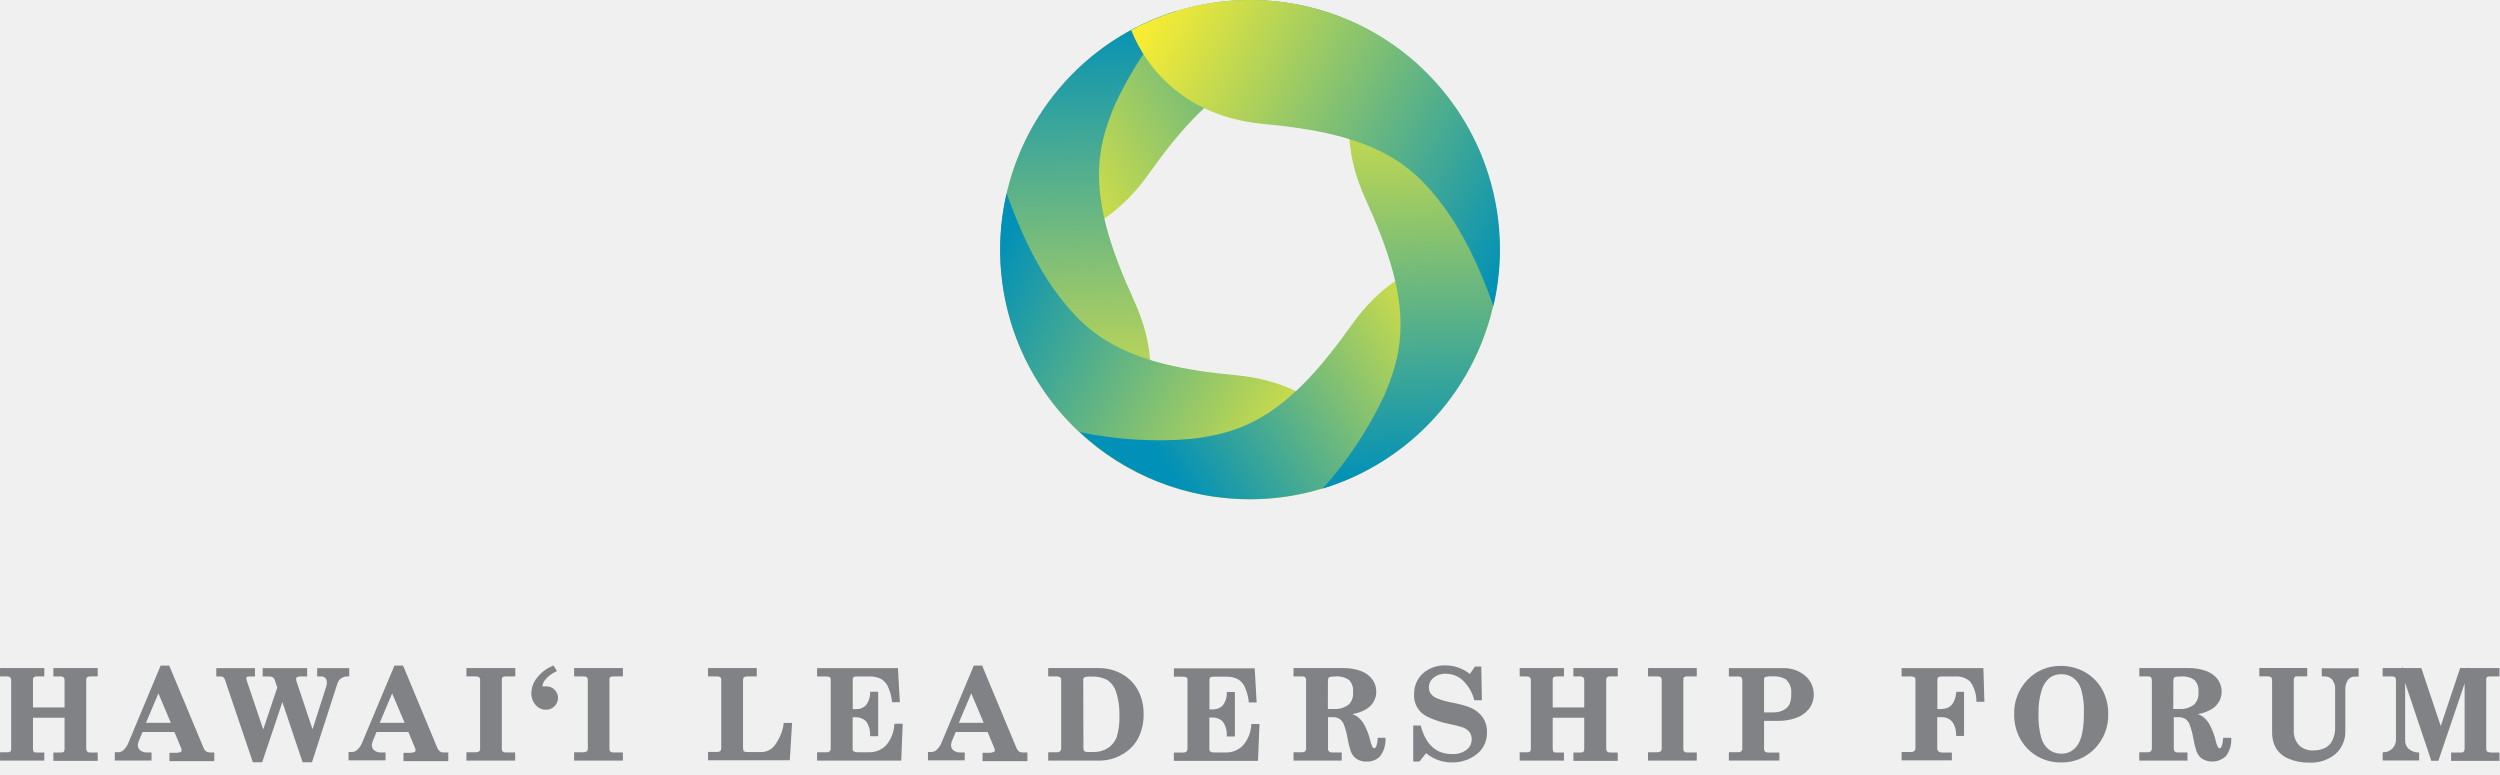
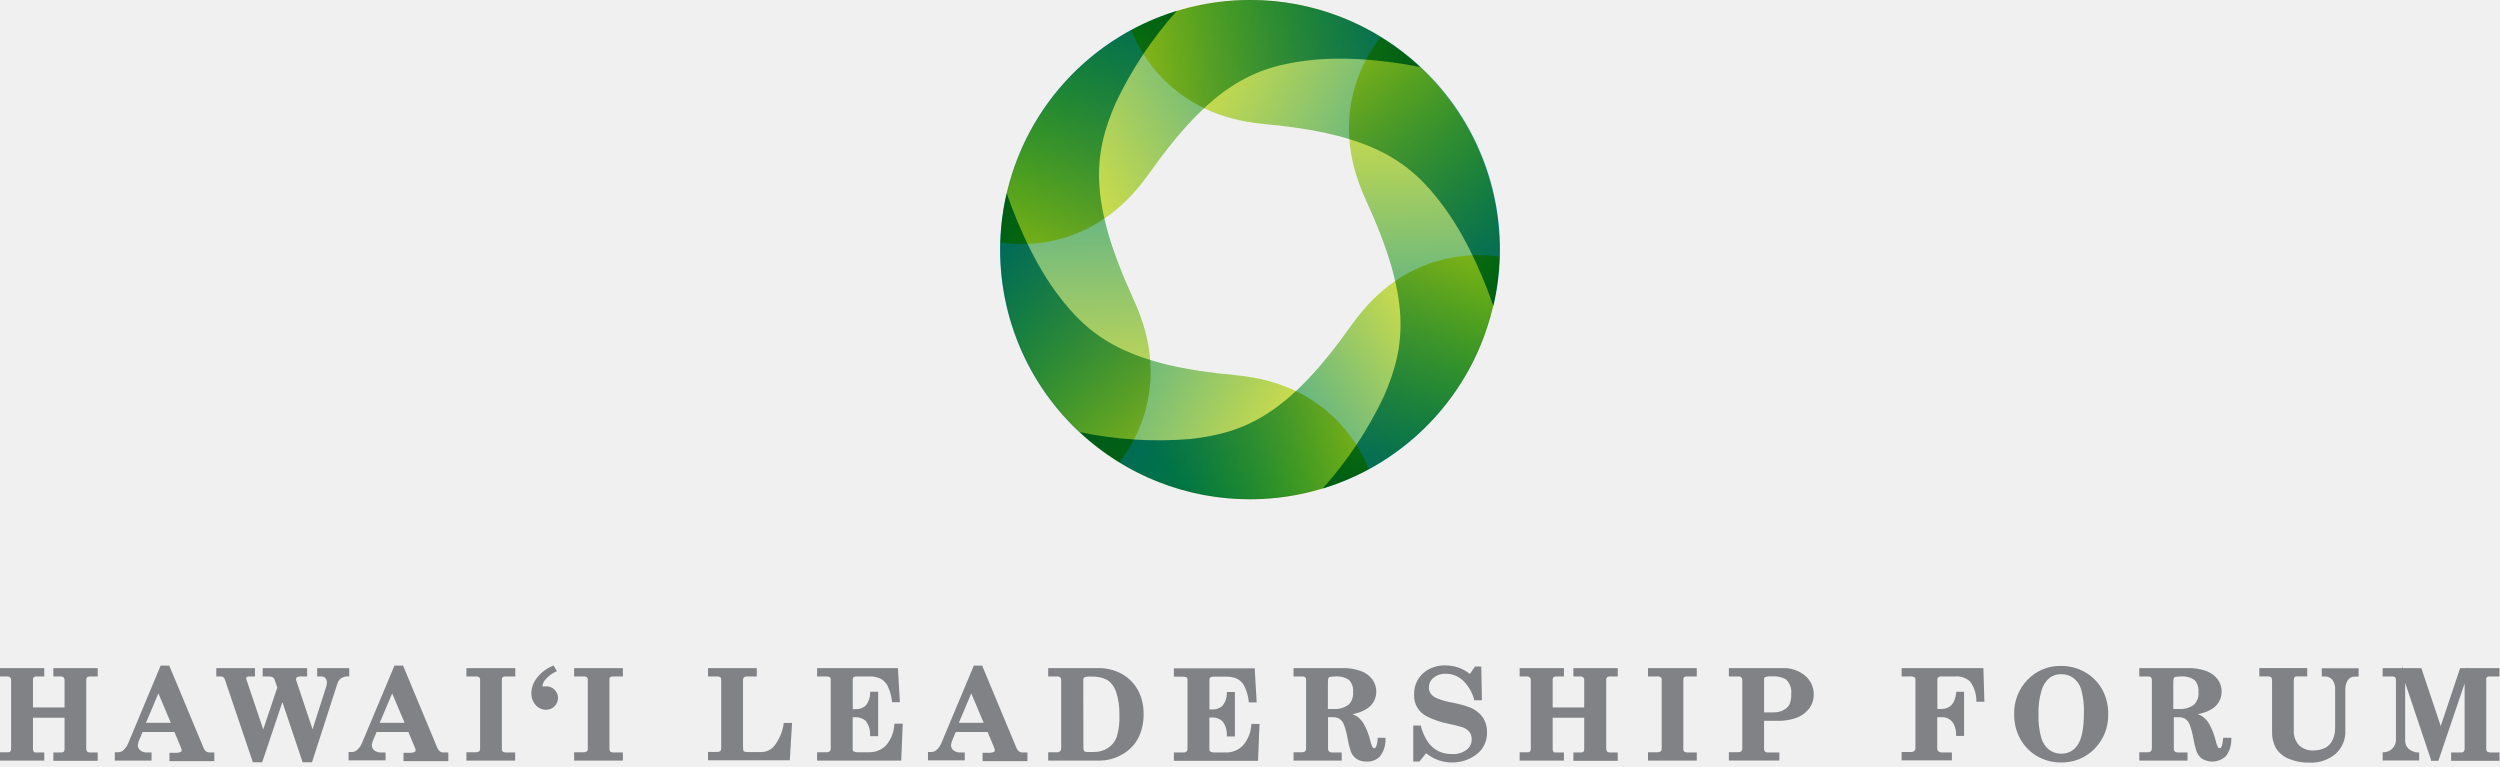
- <svg xmlns="http://www.w3.org/2000/svg" xmlns:xlink="http://www.w3.org/1999/xlink" viewBox="0 0 200 62">
-   <linearGradient id="a">
-     <stop offset="0" stop-color="#f9ed32" />
-     <stop offset="1" stop-color="#0090b8" />
-   </linearGradient>
-   <linearGradient id="b" x1="-5.794%" x2="101.986%" xlink:href="#a" y1="62.744%" y2="28.111%" />
-   <linearGradient id="c" x1="50.987%" x2="49.677%" y1="105.056%" y2=".84%">
-     <stop offset="0" stop-color="#f9ed32" />
-     <stop offset=".02" stop-color="#f3e93c" />
-     <stop offset="1" stop-color="#0090b8" />
-   </linearGradient>
-   <linearGradient id="d" x1="97.571%" x2="-8.685%" xlink:href="#a" y1="82.031%" y2="34.352%" />
-   <linearGradient id="e" x1="103.601%" x2="13.5%" xlink:href="#a" y1="33.636%" y2="68.272%" />
-   <linearGradient id="f" x1="48.87%" x2="50.372%" xlink:href="#a" y1="-1.654%" y2="98.581%" />
-   <linearGradient id="g" x1="-.574%" x2="112.307%" xlink:href="#a" y1="16.837%" y2="67.268%" />
-   <g fill="none">
-     <g fill="#808285">
-       <path d="m4.269 54.114h.527c.104-.011.208.015.294.075.06.08.087.18.075.279v2.129h-2.527v-2.249c-.003-.064.022-.126.07-.169.069-.05.154-.074.239-.065h.597v-.667h-3.542v.667h.527c.1-.01.201.017.284.075.061.08.089.179.08.279v5.418c.01.083-.012.166-.06.234-.052.046-.12.067-.189.06h-.642v.667h3.542v-.647h-.687c-.059.004-.117-.018-.159-.06-.044-.07-.065-.152-.06-.234v-2.488h2.527v2.488c.01.083-.012.166-.06.234-.063.047-.141.068-.219.06h-.617v.667h3.547v-.667h-.607c-.083.007-.166-.02-.229-.075-.062-.077-.09-.175-.08-.274v-5.448c-.008-.079.017-.159.07-.219.035-.035.114-.07.294-.07h.552v-.667h-3.547z" />
-       <path d="m16.478 60.104c-.098-.087-.172-.199-.214-.323l-2.697-6.468-.025-.065h-.692l-2.602 6.234c-.091.215-.23.406-.408.557-.111.093-.253.143-.398.139h-.259v.667h2.94v-.647h-.333c-.203.013-.404-.047-.567-.169-.131-.104-.205-.265-.199-.433.023-.173.076-.341.154-.498l.229-.537h2.547l.527 1.264c.028.065.045.134.05.204-0.0.057-.036.109-.09.129-.147.057-.306.079-.463.065h-.423v.667h3.587v-.692h-.368c-.107-.001-.211-.034-.299-.095zm-2.811-2.279h-1.99l.995-2.353z" />
-       <path d="m27.94 53.448h-2.567v.667h.313c.126-.008.249.039.338.129.092.103.137.24.124.378-0.0.102-.017.202-.05.299l-1.095 3.423-1.313-3.93c-.007-.033-.007-.067 0-.1-.006-.056.021-.11.07-.139.125-.054.262-.075.398-.06h.413v-.667h-3.557v.667h.458c.128-.007.255.02.368.08.068.053.116.126.139.209l.204.597-1.124 3.353-1.328-3.935c-.018-.055-.028-.112-.03-.169-.004-.036.011-.072.04-.095.092-.035.191-.049.289-.04h.368v-.667h-3.095v.667h.338c.079-.004.157.017.224.06.07.059.119.14.139.229l2.224 6.577h.746l1.617-4.811 1.617 4.811h.751l2.02-6.254c.046-.181.151-.342.299-.458.165-.109.36-.165.557-.159h.104z" />
-       <path d="m35.184 60.104c-.1-.086-.176-.198-.219-.323l-2.692-6.468-.03-.065h-.687l-2.607 6.214c-.089.216-.229.407-.408.557-.11.093-.249.142-.393.139h-.264v.667h2.96v-.627h-.338c-.203.013-.404-.047-.567-.169-.128-.106-.2-.266-.194-.433.021-.174.073-.342.154-.498l.224-.537h2.547l.527 1.264c.03.064.047.133.05.204-.001.056-.034.106-.085.129-.147.056-.306.078-.463.065h-.423v.667h3.587v-.692h-.373c-.11.004-.219-.03-.308-.095zm-2.816-2.279h-1.99l.995-2.353z" />
-       <path d="m37.313 54.114h.751c.095-.008.19.016.269.07.055.059.083.139.075.219v5.502c.007.077-.022.152-.08.204-.105.058-.224.082-.343.07h-.672v.667h3.9v-.647h-.692c-.11.009-.221-.019-.313-.08-.047-.053-.068-.124-.06-.194v-5.582c-.006-.062.016-.124.06-.169.07-.047.155-.068.239-.06h.776v-.667h-3.91z" />
-       <path d="m43.716 54.91h-.169-.124-.03c-.002-.01-.002-.02 0-.03.027-.202.118-.39.259-.537.22-.258.493-.465.801-.607l.1-.05-.274-.453-.09.045c-.486.205-.911.533-1.234.95-.276.342-.433.765-.448 1.204-.013.351.108.695.338.96.208.247.514.389.836.388.256.005.502-.096.682-.279.178-.175.279-.414.279-.664 0-.25-.101-.489-.279-.664-.171-.171-.404-.266-.647-.264z" />
-       <path d="m45.93 54.114h.751c.095-.008.19.016.269.07.055.059.083.139.075.219v5.502c.007.077-.022.152-.08.204-.105.058-.224.082-.343.07h-.672v.667h3.9v-.647h-.701c-.11.009-.221-.019-.313-.08-.047-.053-.068-.124-.06-.194v-5.582c-.006-.062.016-.124.06-.169.07-.047.155-.068.239-.06h.776v-.667h-3.9z" />
-       <path d="m62.687 57.96c-.101.622-.356 1.208-.741 1.706-.244.302-.607.483-.995.498h-1.035c-.313 0-.393-.045-.408-.06s-.065-.08-.065-.338v-5.328c-.009-.091.018-.182.075-.254.03-.03.109-.07.299-.07h.726v-.667h-3.9v.667h.677c.107-.012.215.01.308.065.051.055.077.129.07.204v5.473c.006.082-.021.162-.075.224-.067.055-.153.082-.239.075h-.741v.667h6.542l.179-2.985h-.677z" />
-       <path d="m71.542 57.99c-.034.61-.271 1.191-.672 1.652-.364.362-.861.556-1.373.537h-.841c-.133.009-.266-.02-.383-.085 0 0-.06-.04-.06-.159v-2.552h.169c.327-.025.649.086.891.308.233.318.351.706.333 1.1v.104h.647v-3.557h-.642v.1c-0.0.361-.121.711-.343.995-.22.209-.518.317-.821.299h-.229v-2.383c-.006-.065.018-.129.065-.174.078-.047.168-.067.259-.06h.995c.312-.014.622.048.905.179.233.125.425.315.552.547.189.392.312.812.363 1.244v.09h.632l-.154-2.726h-6.468v.667h.677c.118-.011.236.009.343.06.051.043.077.108.07.174v5.527c.005.082-.024.163-.08.224-.073.059-.165.088-.259.08h-.751v.667h6.731l.119-2.95h-.647z" />
-       <path d="m81.507 60.104c-.098-.087-.172-.199-.214-.323l-2.697-6.468v-.065h-.692l-2.602 6.214c-.089.216-.229.407-.408.557-.111.093-.253.143-.398.139h-.259v.667h2.94v-.627h-.333c-.203.013-.404-.047-.567-.169-.131-.104-.205-.265-.199-.433.023-.173.076-.341.154-.498l.229-.537h2.547l.527 1.264c.028.065.045.134.05.204-0.0.057-.036.109-.09.129-.147.057-.306.079-.463.065h-.428v.667h3.587v-.692h-.368c-.114.003-.225-.03-.318-.095zm-2.811-2.279h-1.99l.995-2.353z" />
-       <path d="m89.736 53.905c-.584-.313-1.238-.47-1.9-.458h-3.98v.667h.637c.113-.013.227.013.323.075.058.063.087.148.08.234v5.413c.007.094-.023.187-.085.259-.068.064-.161.095-.254.085h-.701v.667h4.114c.639-.001 1.266-.173 1.816-.498.543-.304.987-.758 1.279-1.308.292-.597.436-1.256.423-1.92.012-.659-.141-1.31-.443-1.896-.302-.555-.756-1.012-1.308-1.318zm-3.075.498c0-.159.06-.199.075-.209.179-.063.369-.085.557-.065.45-.028.898.067 1.299.274.323.224.564.547.687.92.201.609.294 1.249.274 1.891.028.595-.046 1.191-.219 1.761-.136.355-.382.659-.701.866-.334.216-.726.327-1.124.318h-.522c-.087.008-.174-.017-.244-.07-.054-.082-.078-.181-.07-.279z" />
-       <path d="m100.104 57.99c-.034.61-.271 1.191-.672 1.652-.36.369-.858.571-1.373.557h-.866c-.133.009-.266-.021-.383-.085 0 0-.06-.04-.06-.159v-2.552h.169c.327-.025.649.086.891.308.233.318.351.706.333 1.1v.104h.647v-3.557h-.642v.1c.002.361-.119.712-.343.995-.22.21-.518.318-.821.299h-.229v-2.383c-.006-.065.018-.129.065-.174.079-.047.172-.068.264-.06h.995c.313-.013.625.048.91.179.231.126.421.316.547.547.189.392.312.812.363 1.244v.09h.632l-.154-2.726h-6.468v.667h.677c.119-.01.239.01.348.06.047.045.071.109.065.174v5.527c.005.082-.024.163-.08.224-.073.059-.165.088-.259.08h-.751v.667h6.731l.119-2.95h-.647z" />
-       <path d="m110.214 59.109c-.035.498-.139.751-.279.751 0 0-.065 0-.124-.08-.093-.175-.158-.363-.194-.557-.11-.447-.277-.879-.498-1.284-.14-.253-.335-.471-.572-.637-.112-.072-.232-.13-.358-.174.412-.062.806-.207 1.159-.428.471-.295.757-.812.756-1.368.001-.345-.105-.683-.303-.965-.23-.308-.545-.543-.905-.677-.489-.179-1.007-.262-1.527-.244h-3.886v.667h.721c.078-.005.154.02.214.07.053.074.078.164.07.254v5.418c.008.089-.021.177-.08.244-.07.06-.162.088-.254.08h-.672v.667h3.856v-.647h-.761c-.097.004-.191-.03-.264-.095-.051-.047-.077-.115-.07-.184v-2.542h.423c.175-.005.349.042.498.134.148.105.264.25.333.418.146.385.252.783.318 1.189.055.338.138.671.249.995.088.244.249.454.463.602.24.149.519.222.801.209.405.023.8-.133 1.08-.428.294-.391.446-.87.433-1.358v-.114h-.642zm-3.98-4.552c0-.269.055-.343.08-.363.025-.02.114-.075.498-.075.397-.041.796.061 1.124.289.228.254.34.591.308.93.042.361-.072.723-.313.995-.338.276-.768.414-1.204.388h-.498z" />
-       <path d="m117.642 56.612c-.475-.176-.964-.311-1.463-.403-.421-.072-.833-.188-1.229-.348-.198-.077-.37-.208-.498-.378-.098-.147-.147-.321-.139-.498-.002-.297.134-.578.368-.761.28-.228.635-.343.995-.323.484.001.951.178 1.313.498.451.418.775.954.935 1.547v.075h.627l-.05-2.697h-.498l-.418.592c-.545-.44-1.225-.68-1.925-.682-.674-.031-1.334.201-1.841.647-.459.434-.711 1.045-.692 1.677-.043.745.367 1.443 1.04 1.766.555.274 1.144.471 1.751.587.368.07.732.162 1.09.274.216.075.406.208.552.383.12.17.181.374.174.582.004.325-.146.633-.403.831-.337.248-.751.37-1.169.343-1.254 0-2.065-.721-2.488-2.204v-.075h-.617v2.876h.498l.532-.667c.571.477 1.291.739 2.035.741.772.023 1.526-.241 2.114-.741.48-.42.745-1.034.721-1.672.013-.421-.104-.836-.333-1.189-.25-.346-.591-.616-.985-.781z" />
-       <path d="m125.871 54.114h.498c.104-.012.208.015.294.075.06.08.087.18.075.279v2.129h-2.522v-2.249c-.005-.063.019-.126.065-.169.069-.05.154-.073.239-.065h.597v-.667h-3.542v.667h.527c.1-.01.201.017.284.075.063.078.092.179.08.279v5.418c.01.083-.012.166-.06.234-.052.046-.12.067-.189.06h-.642v.667h3.542v-.647h-.682c-.059.004-.117-.018-.159-.06-.046-.069-.067-.151-.06-.234v-2.488h2.522v2.488c.01.083-.012.166-.06.234-.063.047-.141.069-.219.06h-.587v.667h3.547v-.667h-.607c-.085.007-.169-.02-.234-.075-.062-.077-.09-.175-.08-.274v-5.448c-.008-.079.017-.159.07-.219.086-.058.19-.083.294-.07h.557v-.667h-3.547z" />
-       <path d="m131.841 54.114h.751c.095-.008.19.016.269.07.055.059.083.139.075.219v5.502c.007.077-.022.152-.08.204-.105.058-.224.082-.343.07h-.672v.667h3.9v-.647h-.701c-.11.009-.221-.019-.313-.08-.047-.053-.068-.124-.06-.194v-5.582c-.006-.062.016-.124.06-.169.07-.047.155-.068.239-.06h.776v-.667h-3.9z" />
-       <path d="m142.622 53.448h-4.313v.667h.796c.074-.002.145.025.199.075.054.058.082.135.08.214v5.473c.007.083-.022.164-.08.224-.07.056-.159.083-.249.075h-.746v.667h4.04v-.642h-.93c-.078.004-.155-.023-.214-.075-.057-.06-.086-.141-.08-.224v-2.234h1.224c.44-.003.877-.077 1.294-.219.415-.134.783-.384 1.06-.721.263-.334.403-.749.398-1.174.007-.575-.245-1.123-.687-1.493-.5-.42-1.139-.638-1.791-.612zm.532 2.915c-.11.189-.272.341-.468.438-.24.128-.509.193-.781.189h-.781v-2.632c0-.124.045-.164.08-.184.177-.063.366-.085.552-.065.385-.033.771.048 1.109.234.319.292.48.719.433 1.149.019.297-.03.595-.144.871z" />
-       <path d="m152.129 53.448v.667h.607c.144-.017.29.005.423.065.058.049.086.124.075.199v5.473c.002.084-.03.165-.09.224-.076.061-.172.091-.269.085h-.746v.667h4.02v-.627h-.786c-.114.003-.224-.038-.308-.114-.056-.06-.083-.142-.075-.224v-2.488h.383c.411-.008.788.228.96.602.113.25.169.522.164.796v.104h.637v-3.532h-.627v.095c-.109.866-.498 1.284-1.229 1.284h-.279v-2.343c-.007-.072.018-.143.07-.194.079-.054.174-.078.269-.07h1.065c.445-.038.886.109 1.219.408.319.444.493.976.498 1.522v.095h.642l-.08-2.692z" />
-       <path d="m166.801 53.771c-.587-.332-1.251-.503-1.925-.498-1.001-.022-1.966.375-2.662 1.095-.722.74-1.112 1.743-1.08 2.776-.011.695.161 1.382.498 1.99.318.565.78 1.035 1.338 1.363.583.337 1.247.509 1.92.498 1.015.022 1.993-.382 2.697-1.114.716-.739 1.102-1.737 1.07-2.766.011-.695-.161-1.382-.498-1.99-.325-.564-.793-1.031-1.358-1.353zm-.592 5.821c-.28.448-.775.715-1.303.701-.346.005-.684-.102-.965-.303-.303-.238-.524-.565-.632-.935-.176-.626-.253-1.276-.229-1.925-.022-.645.062-1.288.249-1.905.107-.388.329-.735.637-.995.273-.198.603-.301.94-.294.344-.006.681.098.96.299.3.23.519.548.627.91.171.62.244 1.263.219 1.905 0 1.219-.169 2.07-.502 2.542z" />
-       <path d="m177.846 59.109c-.04.498-.139.751-.279.751 0 0-.065 0-.124-.08-.094-.174-.16-.362-.194-.557-.11-.447-.277-.879-.498-1.284-.14-.253-.335-.471-.572-.637-.112-.072-.232-.13-.358-.174.412-.062.806-.207 1.159-.428.47-.296.754-.813.751-1.368.003-.345-.102-.682-.299-.965-.23-.308-.545-.543-.905-.677-.49-.179-1.011-.262-1.532-.244h-3.851v.667h.721c.078-.005.154.02.214.07.053.074.078.164.07.254v5.418c.008.089-.021.177-.08.244-.07.06-.162.088-.254.08h-.672v.667h3.856v-.647h-.761c-.098.003-.194-.031-.269-.095-.048-.049-.072-.116-.065-.184v-2.542h.423c.175-.005.349.042.498.134.148.105.264.25.333.418.144.385.25.783.318 1.189.055.338.138.671.249.995.087.244.249.455.463.602.608.345 1.369.256 1.881-.219.294-.391.446-.87.433-1.358v-.114h-.642zm-3.98-4.552c0-.269.055-.343.08-.363.025-.02.114-.075.498-.075.397-.041.796.061 1.124.289.228.254.34.591.308.93.042.361-.072.723-.313.995-.338.276-.768.414-1.204.388h-.498z" />
-       <path d="m185.746 54.114h.214c.233-.011.459.082.617.254.173.231.256.518.234.806v3.035c.009.343-.062.684-.209.995-.112.249-.298.457-.532.597-.308.157-.649.238-.995.234-.426.026-.844-.125-1.154-.418-.297-.332-.448-.769-.418-1.214v-3.98c-.009-.088.014-.176.065-.249.039-.047.099-.071.159-.065h.851v-.667h-3.831v.667h.637c.194 0 .274.04.308.075s.075.1.075.308v4.035c-.02.461.087.919.308 1.323.241.38.594.676 1.01.846.524.22 1.089.326 1.657.313.769.041 1.525-.212 2.114-.706.516-.474.798-1.151.771-1.851v-3.308c-.008-.262.063-.52.204-.741.127-.183.34-.287.562-.274h.299v-.667h-2.955z" />
-       <path d="m198.955 54.169c.076-.046.165-.066.254-.055h.751v-.667h-2.577v-.095l-.03.095h-.542l-1.552 4.637-1.552-4.637h-1.493l-.05-.159v.159h-1.552v.667h.677c.219 0 .294.04.318.065.025.025.07.09.07.318v4.642c.012.266-.083.527-.265.722s-.434.31-.7.318h-.1v.657h2.92v-.637h-.1c-.284-.013-.554-.124-.766-.313-.172-.178-.263-.419-.254-.667v-4.592l2.07 6.169v.07h.587l2.1-6.189v5.229c.005.081-.022.162-.075.224-.056.053-.132.079-.209.07h-.796v.667h3.871v-.667h-.677c-.116.007-.232-.025-.328-.09-.044-.058-.063-.131-.055-.204v-5.473c-.018-.092.002-.187.055-.264z" />
-     </g>
-     <g transform="translate(80 -.000067)">
-       <path d="m20 .06c-10.991 0-19.9 8.91-19.9 19.9 0 10.991 8.91 19.9 19.9 19.9 10.991 0 19.9-8.91 19.9-19.9-.019-10.983-8.918-19.881-19.9-19.9zm8.149 25.871c-1.315 1.932-2.823 3.724-4.502 5.348-1.493-.712-3.103-1.146-4.751-1.284-2.33-.17-4.636-.582-6.881-1.229-.132-1.647-.562-3.257-1.269-4.751-1.015-2.103-1.81-4.306-2.373-6.572 1.362-.941 2.542-2.121 3.483-3.483 1.307-1.929 2.807-3.719 4.478-5.343 1.492.727 3.103 1.179 4.756 1.333 2.325.166 4.628.569 6.871 1.204.128 1.653.56 3.269 1.274 4.766 1.013 2.105 1.81 4.307 2.378 6.572-1.36.933-2.54 2.105-3.483 3.458z" fill="#fff" />
-       <path d="m20 0c-10.801.014-19.638 8.606-19.955 19.403 1.562.249 7.463.721 11.811-5.428 5.04-7.139 8.458-8.652 12.905-9.154 3.587-.413 7.463.264 8.856.542-3.693-3.452-8.561-5.37-13.617-5.363z" fill="url(#b)" />
-       <path d="m10.726 24.035c-3.662-7.96-3.264-11.642-1.493-15.756 1.272-2.695 2.928-5.192 4.915-7.413-7.511 2.294-12.978 8.779-13.97 16.569-.992 7.79 2.677 15.438 9.373 19.541.995-1.229 4.328-6.129 1.174-12.94z" fill="url(#c)" />
-       <path d="m20 39.94c3.319.005 6.586-.823 9.502-2.408-.567-1.493-3.119-6.831-10.607-7.517-8.706-.791-11.716-2.985-14.383-6.597-2.159-2.915-3.517-6.642-3.98-7.96-1.387 5.936.017 12.18 3.811 16.951 3.794 4.771 9.561 7.545 15.657 7.532z" fill="url(#d)" />
-       <path d="m20 39.94c10.803-.011 19.643-8.604 19.96-19.403-1.562-.254-7.463-.721-11.811 5.423-5.04 7.144-8.458 8.652-12.905 9.159-2.963.245-5.946.061-8.856-.547 3.691 3.453 8.558 5.372 13.612 5.368z" fill="url(#e)" />
-       <path d="m29.234 15.92c3.667 7.96 3.269 11.642 1.493 15.756-1.273 2.695-2.929 5.191-4.915 7.413 7.513-2.286 12.988-8.764 13.988-16.554 1-7.789-2.66-15.441-9.351-19.551-.995 1.209-4.368 6.095-1.214 12.935z" fill="url(#f)" />
-       <path d="m20 0c-3.318-.005-6.583.823-9.498 2.408.562 1.493 3.114 6.831 10.607 7.517 8.701.791 11.716 2.985 14.383 6.602 2.154 2.91 3.517 6.632 3.98 7.96 1.389-5.937-.015-12.184-3.81-16.956-3.795-4.773-9.565-7.547-15.663-7.531z" fill="url(#g)" />
+ <svg xmlns="http://www.w3.org/2000/svg" viewBox="0 0 300 92" version="1.1">
+   <defs>
+     <linearGradient x1="-5.794%" y1="62.744%" x2="101.986%" y2="28.111%" id="linearGradient-1">
+       <stop stop-color="#F9ED32" offset="0%" />
+       <stop stop-color="#0090B8" offset="100%" />
+     </linearGradient>
+     <linearGradient x1="50.987%" y1="105.056%" x2="49.677%" y2="0.84%" id="linearGradient-2">
+       <stop stop-color="#F9ED32" offset="0%" />
+       <stop stop-color="#F3E93C" offset="2%" />
+       <stop stop-color="#0090B8" offset="100%" />
+     </linearGradient>
+     <linearGradient x1="97.571%" y1="82.031%" x2="-8.685%" y2="34.352%" id="linearGradient-3">
+       <stop stop-color="#F9ED32" offset="0%" />
+       <stop stop-color="#0090B8" offset="100%" />
+     </linearGradient>
+     <linearGradient x1="103.601%" y1="33.636%" x2="13.5%" y2="68.272%" id="linearGradient-4">
+       <stop stop-color="#F9ED32" offset="0%" />
+       <stop stop-color="#0090B8" offset="100%" />
+     </linearGradient>
+     <linearGradient x1="48.87%" y1="-1.654%" x2="50.372%" y2="98.581%" id="linearGradient-5">
+       <stop stop-color="#F9ED32" offset="0%" />
+       <stop stop-color="#0090B8" offset="100%" />
+     </linearGradient>
+     <linearGradient x1="-0.574%" y1="16.837%" x2="112.307%" y2="67.268%" id="linearGradient-6">
+       <stop stop-color="#F9ED32" offset="0%" />
+       <stop stop-color="#0090B8" offset="100%" />
+     </linearGradient>
+   </defs>
+   <g id="Page-1" stroke="none" stroke-width="1" fill="none" fill-rule="evenodd">
+     <g id="Desktop-HD-Copy" transform="translate(-570, -30)" fill-rule="nonzero">
+       <g id="HLF-logo" transform="translate(570, 30)">
+         <path d="M6.403,81.172 L7.194,81.172 C7.349,81.155 7.506,81.194 7.634,81.284 C7.725,81.403 7.765,81.553 7.746,81.701 L7.746,84.896 L3.955,84.896 L3.955,81.522 C3.95,81.426 3.989,81.333 4.06,81.269 C4.163,81.193 4.291,81.158 4.418,81.172 L5.313,81.172 L5.313,80.172 L0,80.172 L0,81.172 L0.791,81.172 C0.942,81.157 1.093,81.197 1.216,81.284 C1.307,81.403 1.35,81.552 1.336,81.701 L1.336,89.828 C1.35,89.952 1.318,90.077 1.246,90.179 C1.169,90.248 1.066,90.28 0.963,90.269 L0,90.269 L0,91.269 L5.313,91.269 L5.313,90.299 L4.284,90.299 C4.195,90.304 4.108,90.271 4.045,90.209 C3.978,90.105 3.947,89.982 3.955,89.858 L3.955,86.127 L7.746,86.127 L7.746,89.858 C7.761,89.982 7.729,90.107 7.657,90.209 C7.562,90.279 7.445,90.311 7.328,90.299 L6.403,90.299 L6.403,91.299 L11.724,91.299 L11.724,90.299 L10.813,90.299 C10.689,90.309 10.565,90.269 10.47,90.187 C10.378,90.071 10.335,89.923 10.351,89.776 L10.351,81.604 C10.339,81.485 10.376,81.366 10.455,81.276 C10.507,81.224 10.627,81.172 10.896,81.172 L11.724,81.172 L11.724,80.172 L6.403,80.172 L6.403,81.172 Z" id="Path" fill="#808285" />
+         <path d="M24.716,90.157 C24.569,90.026 24.459,89.858 24.396,89.672 L20.351,79.97 L20.313,79.873 L19.276,79.873 L15.373,89.224 C15.237,89.546 15.028,89.833 14.761,90.06 C14.594,90.2 14.382,90.274 14.164,90.269 L13.776,90.269 L13.776,91.269 L18.187,91.269 L18.187,90.299 L17.687,90.299 C17.382,90.318 17.08,90.228 16.836,90.045 C16.639,89.888 16.528,89.647 16.537,89.396 C16.572,89.136 16.651,88.883 16.769,88.649 L17.112,87.843 L20.933,87.843 L21.724,89.739 C21.766,89.836 21.791,89.939 21.799,90.045 C21.798,90.131 21.745,90.208 21.664,90.239 C21.443,90.324 21.206,90.357 20.97,90.336 L20.336,90.336 L20.336,91.336 L25.716,91.336 L25.716,90.299 L25.164,90.299 C25.004,90.297 24.848,90.248 24.716,90.157 L24.716,90.157 Z M20.5,86.739 L17.515,86.739 L19.007,83.209 L20.5,86.739 Z" id="Shape" fill="#808285" />
+         <path d="M41.91,80.172 L38.06,80.172 L38.06,81.172 L38.53,81.172 C38.719,81.16 38.904,81.231 39.037,81.366 C39.176,81.521 39.243,81.726 39.224,81.933 C39.223,82.085 39.198,82.236 39.149,82.381 L37.507,87.515 L35.537,81.619 C35.527,81.57 35.527,81.519 35.537,81.47 C35.528,81.386 35.569,81.304 35.642,81.261 C35.83,81.18 36.035,81.149 36.239,81.172 L36.858,81.172 L36.858,80.172 L31.522,80.172 L31.522,81.172 L32.209,81.172 C32.4,81.161 32.591,81.202 32.761,81.291 C32.862,81.371 32.936,81.48 32.97,81.604 L33.276,82.5 L31.59,87.53 L29.597,81.627 C29.57,81.545 29.554,81.459 29.552,81.373 C29.546,81.319 29.569,81.265 29.612,81.231 C29.75,81.179 29.898,81.158 30.045,81.172 L30.597,81.172 L30.597,80.172 L25.955,80.172 L25.955,81.172 L26.463,81.172 C26.581,81.166 26.698,81.197 26.799,81.261 C26.903,81.35 26.976,81.471 27.007,81.604 L30.343,91.47 L31.463,91.47 L33.888,84.254 L36.313,91.47 L37.44,91.47 L40.47,82.09 C40.54,81.818 40.697,81.576 40.918,81.403 C41.165,81.239 41.457,81.156 41.754,81.164 L41.91,81.164 L41.91,80.172 Z" id="Path" fill="#808285" />
+         <path d="M52.776,90.157 C52.626,90.027 52.512,89.86 52.448,89.672 L48.41,79.97 L48.366,79.873 L47.336,79.873 L43.425,89.194 C43.292,89.518 43.082,89.805 42.813,90.03 C42.649,90.169 42.439,90.243 42.224,90.239 L41.828,90.239 L41.828,91.239 L46.269,91.239 L46.269,90.299 L45.761,90.299 C45.456,90.318 45.155,90.228 44.91,90.045 C44.718,89.885 44.61,89.645 44.619,89.396 C44.651,89.135 44.729,88.882 44.851,88.649 L45.187,87.843 L49.007,87.843 L49.799,89.739 C49.844,89.835 49.869,89.939 49.873,90.045 C49.872,90.129 49.823,90.204 49.746,90.239 C49.525,90.323 49.288,90.356 49.052,90.336 L48.418,90.336 L48.418,91.336 L53.799,91.336 L53.799,90.299 L53.239,90.299 C53.073,90.304 52.91,90.254 52.776,90.157 Z M48.552,86.739 L45.567,86.739 L47.06,83.209 L48.552,86.739 Z" id="Shape" fill="#808285" />
+         <path d="M55.97,81.172 L57.097,81.172 C57.239,81.159 57.382,81.196 57.5,81.276 C57.583,81.364 57.624,81.484 57.612,81.604 L57.612,89.858 C57.623,89.973 57.578,90.087 57.493,90.164 C57.336,90.251 57.156,90.287 56.978,90.269 L55.97,90.269 L55.97,91.269 L61.821,91.269 L61.821,90.299 L60.784,90.299 C60.618,90.312 60.452,90.27 60.313,90.179 C60.244,90.099 60.211,89.993 60.224,89.888 L60.224,81.515 C60.215,81.421 60.248,81.329 60.313,81.261 C60.419,81.191 60.545,81.159 60.672,81.172 L61.836,81.172 L61.836,80.172 L55.97,80.172 L55.97,81.172 Z" id="Path" fill="#808285" />
+         <path d="M65.575,82.366 L65.321,82.366 L65.134,82.366 L65.09,82.366 C65.087,82.351 65.087,82.336 65.09,82.321 C65.13,82.018 65.266,81.736 65.478,81.515 C65.808,81.128 66.218,80.818 66.679,80.604 L66.828,80.53 L66.418,79.851 L66.284,79.918 C65.554,80.226 64.917,80.717 64.433,81.343 C64.019,81.856 63.783,82.49 63.761,83.149 C63.742,83.676 63.923,84.191 64.269,84.59 C64.58,84.959 65.039,85.173 65.522,85.172 C65.906,85.179 66.276,85.028 66.545,84.754 C66.812,84.491 66.963,84.132 66.963,83.757 C66.963,83.383 66.812,83.024 66.545,82.761 C66.288,82.504 65.938,82.362 65.575,82.366 L65.575,82.366 Z" id="Path" fill="#808285" />
+         <path d="M68.896,81.172 L70.022,81.172 C70.165,81.159 70.307,81.196 70.425,81.276 C70.508,81.364 70.549,81.484 70.537,81.604 L70.537,89.858 C70.548,89.973 70.504,90.087 70.418,90.164 C70.261,90.251 70.081,90.287 69.903,90.269 L68.896,90.269 L68.896,91.269 L74.746,91.269 L74.746,90.299 L73.694,90.299 C73.528,90.312 73.363,90.27 73.224,90.179 C73.154,90.099 73.121,89.993 73.134,89.888 L73.134,81.515 C73.126,81.421 73.158,81.329 73.224,81.261 C73.329,81.191 73.456,81.159 73.582,81.172 L74.746,81.172 L74.746,80.172 L68.896,80.172 L68.896,81.172 Z" id="Path" fill="#808285" />
+         <path d="M94.03,86.94 C93.878,87.873 93.496,88.753 92.918,89.5 C92.552,89.953 92.007,90.225 91.425,90.246 L89.873,90.246 C89.403,90.246 89.284,90.179 89.261,90.157 C89.239,90.134 89.164,90.037 89.164,89.649 L89.164,81.657 C89.151,81.52 89.191,81.384 89.276,81.276 C89.321,81.231 89.44,81.172 89.724,81.172 L90.813,81.172 L90.813,80.172 L84.963,80.172 L84.963,81.172 L85.978,81.172 C86.138,81.153 86.301,81.187 86.44,81.269 C86.517,81.351 86.555,81.462 86.545,81.575 L86.545,89.784 C86.554,89.906 86.514,90.027 86.433,90.119 C86.332,90.202 86.204,90.242 86.075,90.231 L84.963,90.231 L84.963,91.231 L94.776,91.231 L95.045,86.754 L94.03,86.754 L94.03,86.94 Z" id="Path" fill="#808285" />
+         <path d="M107.313,86.985 C107.262,87.9 106.908,88.772 106.306,89.463 C105.761,90.005 105.015,90.297 104.246,90.269 L102.985,90.269 C102.785,90.283 102.586,90.239 102.41,90.142 C102.41,90.142 102.321,90.082 102.321,89.903 L102.321,86.075 L102.575,86.075 C103.065,86.036 103.549,86.204 103.91,86.537 C104.26,87.014 104.436,87.596 104.41,88.187 L104.41,88.343 L105.381,88.343 L105.381,83.007 L104.418,83.007 L104.418,83.157 C104.418,83.698 104.236,84.223 103.903,84.649 C103.572,84.963 103.126,85.125 102.672,85.097 L102.328,85.097 L102.328,81.522 C102.319,81.425 102.355,81.329 102.425,81.261 C102.542,81.191 102.678,81.16 102.813,81.172 L104.306,81.172 C104.774,81.151 105.239,81.243 105.664,81.44 C106.014,81.627 106.302,81.913 106.493,82.261 C106.777,82.848 106.961,83.479 107.037,84.127 L107.037,84.261 L107.985,84.261 L107.754,80.172 L98.052,80.172 L98.052,81.172 L99.067,81.172 C99.244,81.155 99.422,81.186 99.582,81.261 C99.658,81.325 99.698,81.423 99.687,81.522 L99.687,89.813 C99.694,89.937 99.651,90.058 99.567,90.149 C99.458,90.238 99.319,90.281 99.179,90.269 L98.052,90.269 L98.052,91.269 L108.149,91.269 L108.328,86.843 L107.358,86.843 L107.313,86.985 Z" id="Path" fill="#808285" />
+         <path d="M122.261,90.157 C122.114,90.026 122.003,89.858 121.94,89.672 L117.896,79.97 L117.896,79.873 L116.858,79.873 L112.955,89.194 C112.822,89.518 112.612,89.805 112.343,90.03 C112.176,90.17 111.964,90.244 111.746,90.239 L111.358,90.239 L111.358,91.239 L115.769,91.239 L115.769,90.299 L115.269,90.299 C114.964,90.318 114.662,90.228 114.418,90.045 C114.221,89.888 114.11,89.647 114.119,89.396 C114.154,89.136 114.233,88.883 114.351,88.649 L114.694,87.843 L118.515,87.843 L119.306,89.739 C119.348,89.836 119.373,89.939 119.381,90.045 C119.38,90.131 119.327,90.208 119.246,90.239 C119.025,90.324 118.788,90.357 118.552,90.336 L117.91,90.336 L117.91,91.336 L123.291,91.336 L123.291,90.299 L122.739,90.299 C122.569,90.303 122.401,90.254 122.261,90.157 L122.261,90.157 Z M118.045,86.739 L115.06,86.739 L116.552,83.209 L118.045,86.739 Z" id="Shape" fill="#808285" />
+         <path d="M134.604,80.858 C133.729,80.389 132.747,80.152 131.754,80.172 L125.784,80.172 L125.784,81.172 L126.739,81.172 C126.909,81.152 127.08,81.192 127.224,81.284 C127.311,81.379 127.354,81.506 127.343,81.634 L127.343,89.754 C127.354,89.895 127.308,90.034 127.216,90.142 C127.114,90.238 126.975,90.284 126.836,90.269 L125.784,90.269 L125.784,91.269 L131.955,91.269 C132.913,91.267 133.854,91.01 134.679,90.522 C135.494,90.066 136.16,89.385 136.597,88.56 C137.034,87.664 137.252,86.676 137.231,85.679 C137.249,84.691 137.02,83.714 136.567,82.836 C136.114,82.004 135.433,81.318 134.604,80.858 L134.604,80.858 Z M129.993,81.604 C129.993,81.366 130.082,81.306 130.104,81.291 C130.372,81.196 130.658,81.163 130.94,81.194 C131.615,81.152 132.288,81.294 132.888,81.604 C133.372,81.941 133.733,82.425 133.918,82.985 C134.22,83.899 134.359,84.859 134.328,85.821 C134.37,86.714 134.259,87.607 134,88.463 C133.795,88.996 133.427,89.45 132.948,89.761 C132.446,90.086 131.859,90.252 131.261,90.239 L130.478,90.239 C130.347,90.251 130.216,90.214 130.112,90.134 C130.031,90.011 129.994,89.864 130.007,89.716 L129.993,81.604 Z" id="Shape" fill="#808285" />
+         <path d="M150.157,86.985 C150.105,87.9 149.751,88.772 149.149,89.463 C148.61,90.017 147.863,90.32 147.09,90.299 L145.791,90.299 C145.591,90.311 145.392,90.267 145.216,90.172 C145.216,90.172 145.127,90.112 145.127,89.933 L145.127,86.104 L145.381,86.104 C145.871,86.066 146.355,86.234 146.716,86.567 C147.066,87.044 147.242,87.626 147.216,88.216 L147.216,88.373 L148.187,88.373 L148.187,83.037 L147.224,83.037 L147.224,83.187 C147.227,83.728 147.045,84.255 146.709,84.679 C146.379,84.994 145.933,85.157 145.478,85.127 L145.134,85.127 L145.134,81.552 C145.125,81.455 145.161,81.359 145.231,81.291 C145.35,81.22 145.489,81.189 145.627,81.201 L147.119,81.201 C147.589,81.182 148.057,81.274 148.485,81.47 C148.832,81.66 149.116,81.945 149.306,82.291 C149.59,82.878 149.774,83.509 149.851,84.157 L149.851,84.291 L150.799,84.291 L150.567,80.201 L140.866,80.201 L140.866,81.201 L141.881,81.201 C142.06,81.186 142.239,81.217 142.403,81.291 C142.473,81.359 142.509,81.455 142.5,81.552 L142.5,89.843 C142.507,89.967 142.464,90.088 142.381,90.179 C142.272,90.268 142.133,90.311 141.993,90.299 L140.866,90.299 L140.866,91.299 L150.963,91.299 L151.142,86.873 L150.172,86.873 L150.157,86.985 Z" id="Path" fill="#808285" />
+         <path d="M165.321,88.664 C165.269,89.41 165.112,89.791 164.903,89.791 C164.903,89.791 164.806,89.791 164.716,89.672 C164.577,89.41 164.479,89.128 164.425,88.836 C164.261,88.165 164.01,87.517 163.679,86.91 C163.47,86.531 163.176,86.204 162.821,85.955 C162.653,85.848 162.472,85.76 162.284,85.694 C162.901,85.601 163.493,85.383 164.022,85.052 C164.729,84.61 165.158,83.834 165.157,83 C165.158,82.482 164.999,81.976 164.701,81.552 C164.356,81.09 163.885,80.737 163.343,80.537 C162.61,80.269 161.832,80.145 161.052,80.172 L155.224,80.172 L155.224,81.172 L156.306,81.172 C156.422,81.165 156.537,81.202 156.627,81.276 C156.706,81.386 156.743,81.521 156.731,81.657 L156.731,89.784 C156.743,89.917 156.7,90.049 156.612,90.149 C156.506,90.239 156.369,90.282 156.231,90.269 L155.224,90.269 L155.224,91.269 L161.007,91.269 L161.007,90.299 L159.866,90.299 C159.72,90.304 159.579,90.254 159.47,90.157 C159.394,90.086 159.355,89.984 159.366,89.881 L159.366,86.067 L160,86.067 C160.263,86.059 160.523,86.129 160.746,86.269 C160.969,86.426 161.142,86.643 161.246,86.896 C161.465,87.473 161.625,88.07 161.724,88.679 C161.806,89.186 161.931,89.686 162.097,90.172 C162.229,90.538 162.471,90.853 162.791,91.075 C163.151,91.298 163.57,91.407 163.993,91.388 C164.601,91.423 165.193,91.188 165.612,90.746 C166.052,90.16 166.281,89.442 166.261,88.709 L166.261,88.537 L165.299,88.537 L165.321,88.664 Z M159.351,81.836 C159.351,81.433 159.433,81.321 159.47,81.291 C159.507,81.261 159.642,81.179 160.216,81.179 C160.812,81.117 161.411,81.271 161.903,81.612 C162.245,81.992 162.413,82.498 162.366,83.007 C162.429,83.549 162.258,84.092 161.896,84.5 C161.388,84.914 160.743,85.121 160.09,85.082 L159.343,85.082 L159.351,81.836 Z" id="Shape" fill="#808285" />
+         <path d="M176.463,84.918 C175.75,84.654 175.016,84.451 174.269,84.313 C173.637,84.206 173.019,84.031 172.425,83.791 C172.128,83.676 171.87,83.479 171.679,83.224 C171.532,83.003 171.459,82.742 171.47,82.478 C171.468,82.032 171.672,81.611 172.022,81.336 C172.442,80.994 172.974,80.821 173.515,80.851 C174.241,80.852 174.941,81.117 175.485,81.597 C176.162,82.223 176.648,83.028 176.888,83.918 L176.888,84.03 L177.828,84.03 L177.754,79.985 L177.007,79.985 L176.381,80.873 C175.563,80.213 174.544,79.852 173.493,79.851 C172.481,79.804 171.491,80.152 170.731,80.821 C170.042,81.473 169.665,82.388 169.694,83.336 C169.629,84.453 170.245,85.5 171.254,85.985 C172.086,86.396 172.969,86.692 173.881,86.866 C174.433,86.971 174.978,87.108 175.515,87.276 C175.838,87.389 176.125,87.587 176.343,87.851 C176.524,88.105 176.615,88.412 176.604,88.724 C176.61,89.211 176.386,89.673 176,89.97 C175.494,90.343 174.873,90.525 174.246,90.485 C172.366,90.485 171.149,89.403 170.515,87.179 L170.515,87.067 L169.59,87.067 L169.59,91.381 L170.336,91.381 L171.134,90.381 C171.991,91.096 173.071,91.489 174.187,91.493 C175.345,91.527 176.475,91.131 177.358,90.381 C178.079,89.751 178.476,88.829 178.44,87.873 C178.459,87.242 178.285,86.619 177.94,86.09 C177.565,85.57 177.054,85.165 176.463,84.918 L176.463,84.918 Z" id="Path" fill="#808285" />
+         <path d="M188.806,81.172 L189.552,81.172 C189.708,81.154 189.864,81.194 189.993,81.284 C190.083,81.403 190.123,81.553 190.104,81.701 L190.104,84.896 L186.321,84.896 L186.321,81.522 C186.313,81.427 186.349,81.334 186.418,81.269 C186.522,81.194 186.649,81.16 186.776,81.172 L187.672,81.172 L187.672,80.172 L182.358,80.172 L182.358,81.172 L183.149,81.172 C183.3,81.157 183.451,81.197 183.575,81.284 C183.669,81.401 183.712,81.552 183.694,81.701 L183.694,89.828 C183.708,89.952 183.676,90.077 183.604,90.179 C183.527,90.248 183.424,90.28 183.321,90.269 L182.358,90.269 L182.358,91.269 L187.672,91.269 L187.672,90.299 L186.649,90.299 C186.56,90.305 186.473,90.272 186.41,90.209 C186.341,90.106 186.309,89.982 186.321,89.858 L186.321,86.127 L190.104,86.127 L190.104,89.858 C190.119,89.982 190.087,90.107 190.015,90.209 C189.921,90.28 189.803,90.312 189.687,90.299 L188.806,90.299 L188.806,91.299 L194.127,91.299 L194.127,90.299 L193.216,90.299 C193.089,90.309 192.963,90.269 192.866,90.187 C192.773,90.071 192.73,89.923 192.746,89.776 L192.746,81.604 C192.734,81.485 192.772,81.366 192.851,81.276 C192.98,81.189 193.136,81.152 193.291,81.172 L194.127,81.172 L194.127,80.172 L188.806,80.172 L188.806,81.172 Z" id="Path" fill="#808285" />
+         <path d="M197.761,81.172 L198.888,81.172 C199.03,81.159 199.173,81.196 199.291,81.276 C199.374,81.364 199.415,81.484 199.403,81.604 L199.403,89.858 C199.414,89.973 199.37,90.087 199.284,90.164 C199.127,90.251 198.947,90.287 198.769,90.269 L197.761,90.269 L197.761,91.269 L203.612,91.269 L203.612,90.299 L202.56,90.299 C202.394,90.312 202.229,90.27 202.09,90.179 C202.02,90.099 201.987,89.993 202,89.888 L202,81.515 C201.991,81.421 202.024,81.329 202.09,81.261 C202.195,81.191 202.322,81.159 202.448,81.172 L203.612,81.172 L203.612,80.172 L197.761,80.172 L197.761,81.172 Z" id="Path" fill="#808285" />
+         <path d="M213.933,80.172 L207.463,80.172 L207.463,81.172 L208.657,81.172 C208.767,81.169 208.874,81.209 208.955,81.284 C209.036,81.371 209.079,81.486 209.075,81.604 L209.075,89.813 C209.085,89.937 209.041,90.06 208.955,90.149 C208.85,90.233 208.716,90.273 208.582,90.261 L207.463,90.261 L207.463,91.261 L213.522,91.261 L213.522,90.299 L212.127,90.299 C212.009,90.304 211.894,90.264 211.806,90.187 C211.72,90.097 211.676,89.975 211.687,89.851 L211.687,86.5 L213.522,86.5 C214.183,86.495 214.838,86.384 215.463,86.172 C216.085,85.971 216.637,85.595 217.052,85.09 C217.447,84.588 217.657,83.966 217.649,83.328 C217.66,82.465 217.282,81.643 216.619,81.09 C215.869,80.46 214.911,80.132 213.933,80.172 L213.933,80.172 Z M214.731,84.545 C214.567,84.828 214.323,85.056 214.03,85.201 C213.67,85.394 213.266,85.491 212.858,85.485 L211.687,85.485 L211.687,81.537 C211.687,81.351 211.754,81.291 211.806,81.261 C212.071,81.167 212.354,81.134 212.634,81.164 C213.212,81.114 213.791,81.236 214.299,81.515 C214.777,81.953 215.018,82.594 214.948,83.239 C214.976,83.685 214.902,84.132 214.731,84.545 Z" id="Shape" fill="#808285" />
+         <path d="M228.194,80.172 L228.194,81.172 L229.104,81.172 C229.321,81.145 229.54,81.179 229.739,81.269 C229.825,81.342 229.867,81.455 229.851,81.567 L229.851,89.776 C229.854,89.902 229.806,90.023 229.716,90.112 C229.603,90.203 229.459,90.248 229.313,90.239 L228.194,90.239 L228.194,91.239 L234.224,91.239 L234.224,90.299 L233.045,90.299 C232.874,90.303 232.709,90.241 232.582,90.127 C232.498,90.037 232.457,89.914 232.47,89.791 L232.47,86.06 L233.045,86.06 C233.662,86.048 234.227,86.402 234.485,86.963 C234.654,87.338 234.738,87.745 234.731,88.157 L234.731,88.313 L235.687,88.313 L235.687,83.015 L234.746,83.015 L234.746,83.157 C234.582,84.455 234,85.082 232.903,85.082 L232.485,85.082 L232.485,81.567 C232.474,81.459 232.512,81.352 232.59,81.276 C232.708,81.196 232.85,81.159 232.993,81.172 L234.59,81.172 C235.257,81.114 235.919,81.336 236.418,81.784 C236.896,82.45 237.157,83.247 237.164,84.067 L237.164,84.209 L238.127,84.209 L238.007,80.172 L228.194,80.172 Z" id="Path" fill="#808285" />
+         <path d="M250.201,80.657 C249.321,80.159 248.325,79.902 247.313,79.91 C245.812,79.877 244.365,80.472 243.321,81.552 C242.238,82.663 241.653,84.166 241.701,85.716 C241.685,86.76 241.942,87.789 242.448,88.701 C242.924,89.548 243.617,90.254 244.455,90.746 C245.33,91.251 246.326,91.509 247.336,91.493 C248.858,91.525 250.325,90.919 251.381,89.821 C252.455,88.712 253.034,87.215 252.985,85.672 C253.001,84.629 252.744,83.599 252.239,82.687 C251.752,81.841 251.049,81.141 250.201,80.657 Z M249.313,89.388 C248.894,90.06 248.15,90.46 247.358,90.44 C246.839,90.447 246.332,90.288 245.91,89.985 C245.455,89.628 245.124,89.137 244.963,88.582 C244.698,87.643 244.583,86.669 244.619,85.694 C244.586,84.727 244.712,83.762 244.993,82.836 C245.153,82.253 245.486,81.733 245.948,81.343 C246.357,81.046 246.853,80.892 247.358,80.903 C247.874,80.893 248.379,81.05 248.799,81.351 C249.248,81.695 249.577,82.173 249.739,82.716 C249.995,83.647 250.105,84.611 250.067,85.575 C250.067,87.403 249.813,88.679 249.313,89.388 Z" id="Shape" fill="#808285" />
+         <path d="M266.769,88.664 C266.709,89.41 266.56,89.791 266.351,89.791 C266.351,89.791 266.254,89.791 266.164,89.672 C266.023,89.41 265.925,89.128 265.873,88.836 C265.708,88.165 265.457,87.517 265.127,86.91 C264.918,86.531 264.624,86.204 264.269,85.955 C264.1,85.848 263.92,85.76 263.731,85.694 C264.349,85.601 264.941,85.383 265.47,85.052 C266.175,84.609 266.601,83.833 266.597,83 C266.601,82.483 266.445,81.977 266.149,81.552 C265.804,81.09 265.332,80.737 264.791,80.537 C264.056,80.268 263.275,80.144 262.493,80.172 L256.716,80.172 L256.716,81.172 L257.799,81.172 C257.915,81.165 258.029,81.202 258.119,81.276 C258.199,81.386 258.236,81.521 258.224,81.657 L258.224,89.784 C258.235,89.917 258.192,90.049 258.104,90.149 C257.999,90.239 257.862,90.282 257.724,90.269 L256.716,90.269 L256.716,91.269 L262.5,91.269 L262.5,90.299 L261.358,90.299 C261.211,90.303 261.067,90.253 260.955,90.157 C260.883,90.084 260.848,89.983 260.858,89.881 L260.858,86.067 L261.493,86.067 C261.756,86.059 262.015,86.129 262.239,86.269 C262.461,86.426 262.635,86.643 262.739,86.896 C262.954,87.474 263.114,88.071 263.216,88.679 C263.299,89.186 263.423,89.686 263.59,90.172 C263.721,90.538 263.963,90.854 264.284,91.075 C265.195,91.592 266.336,91.459 267.104,90.746 C267.545,90.16 267.774,89.442 267.754,88.709 L267.754,88.537 L266.791,88.537 L266.769,88.664 Z M260.799,81.836 C260.799,81.433 260.881,81.321 260.918,81.291 C260.955,81.261 261.09,81.179 261.664,81.179 C262.26,81.117 262.858,81.271 263.351,81.612 C263.693,81.992 263.86,82.498 263.813,83.007 C263.877,83.549 263.706,84.092 263.343,84.5 C262.836,84.914 262.191,85.121 261.537,85.082 L260.791,85.082 L260.799,81.836 Z" id="Shape" fill="#808285" />
+         <path d="M278.619,81.172 L278.94,81.172 C279.29,81.155 279.629,81.294 279.866,81.552 C280.126,81.899 280.25,82.329 280.216,82.761 L280.216,87.313 C280.23,87.829 280.123,88.34 279.903,88.806 C279.734,89.179 279.456,89.491 279.104,89.701 C278.643,89.938 278.131,90.058 277.612,90.052 C276.973,90.091 276.347,89.864 275.881,89.425 C275.435,88.928 275.209,88.271 275.254,87.604 L275.254,81.634 C275.241,81.502 275.275,81.37 275.351,81.261 C275.409,81.191 275.499,81.155 275.59,81.164 L276.866,81.164 L276.866,80.164 L271.119,80.164 L271.119,81.164 L272.075,81.164 C272.366,81.164 272.485,81.224 272.537,81.276 C272.59,81.328 272.649,81.425 272.649,81.739 L272.649,87.791 C272.619,88.483 272.779,89.169 273.112,89.776 C273.473,90.346 274.002,90.79 274.627,91.045 C275.413,91.374 276.26,91.534 277.112,91.515 C278.265,91.576 279.399,91.197 280.284,90.455 C281.058,89.744 281.481,88.729 281.44,87.679 L281.44,82.716 C281.428,82.323 281.534,81.936 281.746,81.604 C281.936,81.33 282.256,81.174 282.59,81.194 L283.037,81.194 L283.037,80.194 L278.604,80.194 L278.619,81.172 Z" id="Path" fill="#808285" />
+         <path d="M298.433,81.254 C298.547,81.184 298.681,81.155 298.813,81.172 L299.94,81.172 L299.94,80.172 L296.075,80.172 L296.075,80.03 L296.03,80.172 L295.216,80.172 L292.888,87.127 L290.56,80.172 L288.321,80.172 L288.246,79.933 L288.246,80.172 L285.918,80.172 L285.918,81.172 L286.933,81.172 C287.261,81.172 287.373,81.231 287.41,81.269 C287.448,81.306 287.515,81.403 287.515,81.746 L287.515,88.709 C287.533,89.109 287.39,89.499 287.118,89.792 C286.846,90.085 286.467,90.257 286.067,90.269 L285.918,90.269 L285.918,91.254 L290.299,91.254 L290.299,90.299 L290.149,90.299 C289.723,90.279 289.318,90.113 289,89.828 C288.742,89.561 288.605,89.2 288.619,88.828 L288.619,81.94 L291.724,91.194 L291.724,91.299 L292.604,91.299 L295.754,82.015 L295.754,89.858 C295.762,89.98 295.721,90.101 295.642,90.194 C295.558,90.274 295.443,90.312 295.328,90.299 L294.134,90.299 L294.134,91.299 L299.94,91.299 L299.94,90.299 L298.925,90.299 C298.751,90.308 298.578,90.261 298.433,90.164 C298.367,90.077 298.338,89.967 298.351,89.858 L298.351,81.649 C298.324,81.512 298.354,81.369 298.433,81.254 L298.433,81.254 Z" id="Path" fill="#808285" />
+         <g id="icon" transform="translate(120, -0.0001)">
+           <path d="M30,0.09 C13.514,0.09 0.149,13.454 0.149,29.94 C0.149,46.427 13.514,59.791 30,59.791 C46.486,59.791 59.851,46.427 59.851,29.94 C59.822,13.466 46.474,0.118 30,0.09 L30,0.09 Z M42.224,38.896 C40.252,41.793 37.989,44.481 35.47,46.918 C33.23,45.851 30.816,45.198 28.343,44.993 C24.848,44.738 21.389,44.12 18.022,43.149 C17.824,40.678 17.179,38.264 16.119,36.022 C14.597,32.867 13.404,29.564 12.56,26.164 C14.603,24.753 16.373,22.983 17.784,20.94 C19.743,18.047 21.994,15.361 24.5,12.925 C26.738,14.016 29.155,14.694 31.634,14.925 C35.122,15.174 38.576,15.779 41.94,16.731 C42.132,19.212 42.78,21.635 43.851,23.881 C45.37,27.038 46.566,30.341 47.418,33.739 C45.378,35.139 43.608,36.896 42.194,38.925 L42.224,38.896 Z" id="Shape" fill="#FFFFFF" />
+           <path d="M30,7.32515822e-05 C13.798,0.021 0.543,12.909 0.067,29.105 C2.41,29.478 11.261,30.187 17.784,20.963 C25.343,10.254 30.47,7.985 37.142,7.231 C42.522,6.612 48.336,7.627 50.425,8.045 C44.886,2.866 37.583,-0.01 30,7.32515822e-05 Z" id="Path" fill="url(#linearGradient-1)" style="mix-blend-mode: multiply;" />
+           <path d="M16.09,36.052 C10.597,24.112 11.194,18.59 13.851,12.418 C15.759,8.375 18.242,4.63 21.224,1.299 C9.958,4.74 1.757,14.467 0.269,26.152 C-1.218,37.837 4.284,49.309 14.328,55.463 C15.821,53.62 20.821,46.269 16.09,36.052 Z" id="Path" fill="url(#linearGradient-2)" style="mix-blend-mode: multiply;" />
+           <path d="M30,59.911 C34.979,59.919 39.88,58.677 44.254,56.299 C43.403,54.06 39.575,46.052 28.343,45.022 C15.284,43.836 10.769,40.545 6.769,35.127 C3.53,30.754 1.493,25.164 0.799,23.187 C-1.282,32.09 0.824,41.456 6.515,48.613 C12.206,55.77 20.857,59.931 30,59.911 L30,59.911 Z" id="Path" fill="url(#linearGradient-3)" style="mix-blend-mode: multiply;" />
+           <path d="M30,59.911 C46.205,59.893 59.464,47.004 59.94,30.806 C57.597,30.425 48.746,29.724 42.224,38.94 C34.664,49.657 29.537,51.918 22.866,52.679 C18.421,53.047 13.947,52.771 9.582,51.858 C15.119,57.038 22.418,59.917 30,59.911 Z" id="Path" fill="url(#linearGradient-4)" style="mix-blend-mode: multiply;" />
+           <path d="M43.851,23.881 C49.351,35.821 48.754,41.343 46.09,47.515 C44.179,51.557 41.696,55.302 38.716,58.634 C49.986,55.206 58.198,45.488 59.699,33.804 C61.199,22.12 55.709,10.643 45.672,4.478 C44.179,6.291 39.119,13.62 43.851,23.881 Z" id="Path" fill="url(#linearGradient-5)" style="mix-blend-mode: multiply;" />
+           <path d="M30,0 C25.024,-0.008 20.125,1.234 15.754,3.612 C16.597,5.851 20.425,13.858 31.664,14.888 C44.716,16.075 49.239,19.366 53.239,24.791 C56.47,29.157 58.515,34.739 59.209,36.731 C61.292,27.825 59.187,18.456 53.494,11.297 C47.801,4.138 39.146,-0.024 30,0 Z" id="Path" fill="url(#linearGradient-6)" style="mix-blend-mode: multiply;" />
+         </g>
+       </g>
    </g>
  </g>
</svg>
